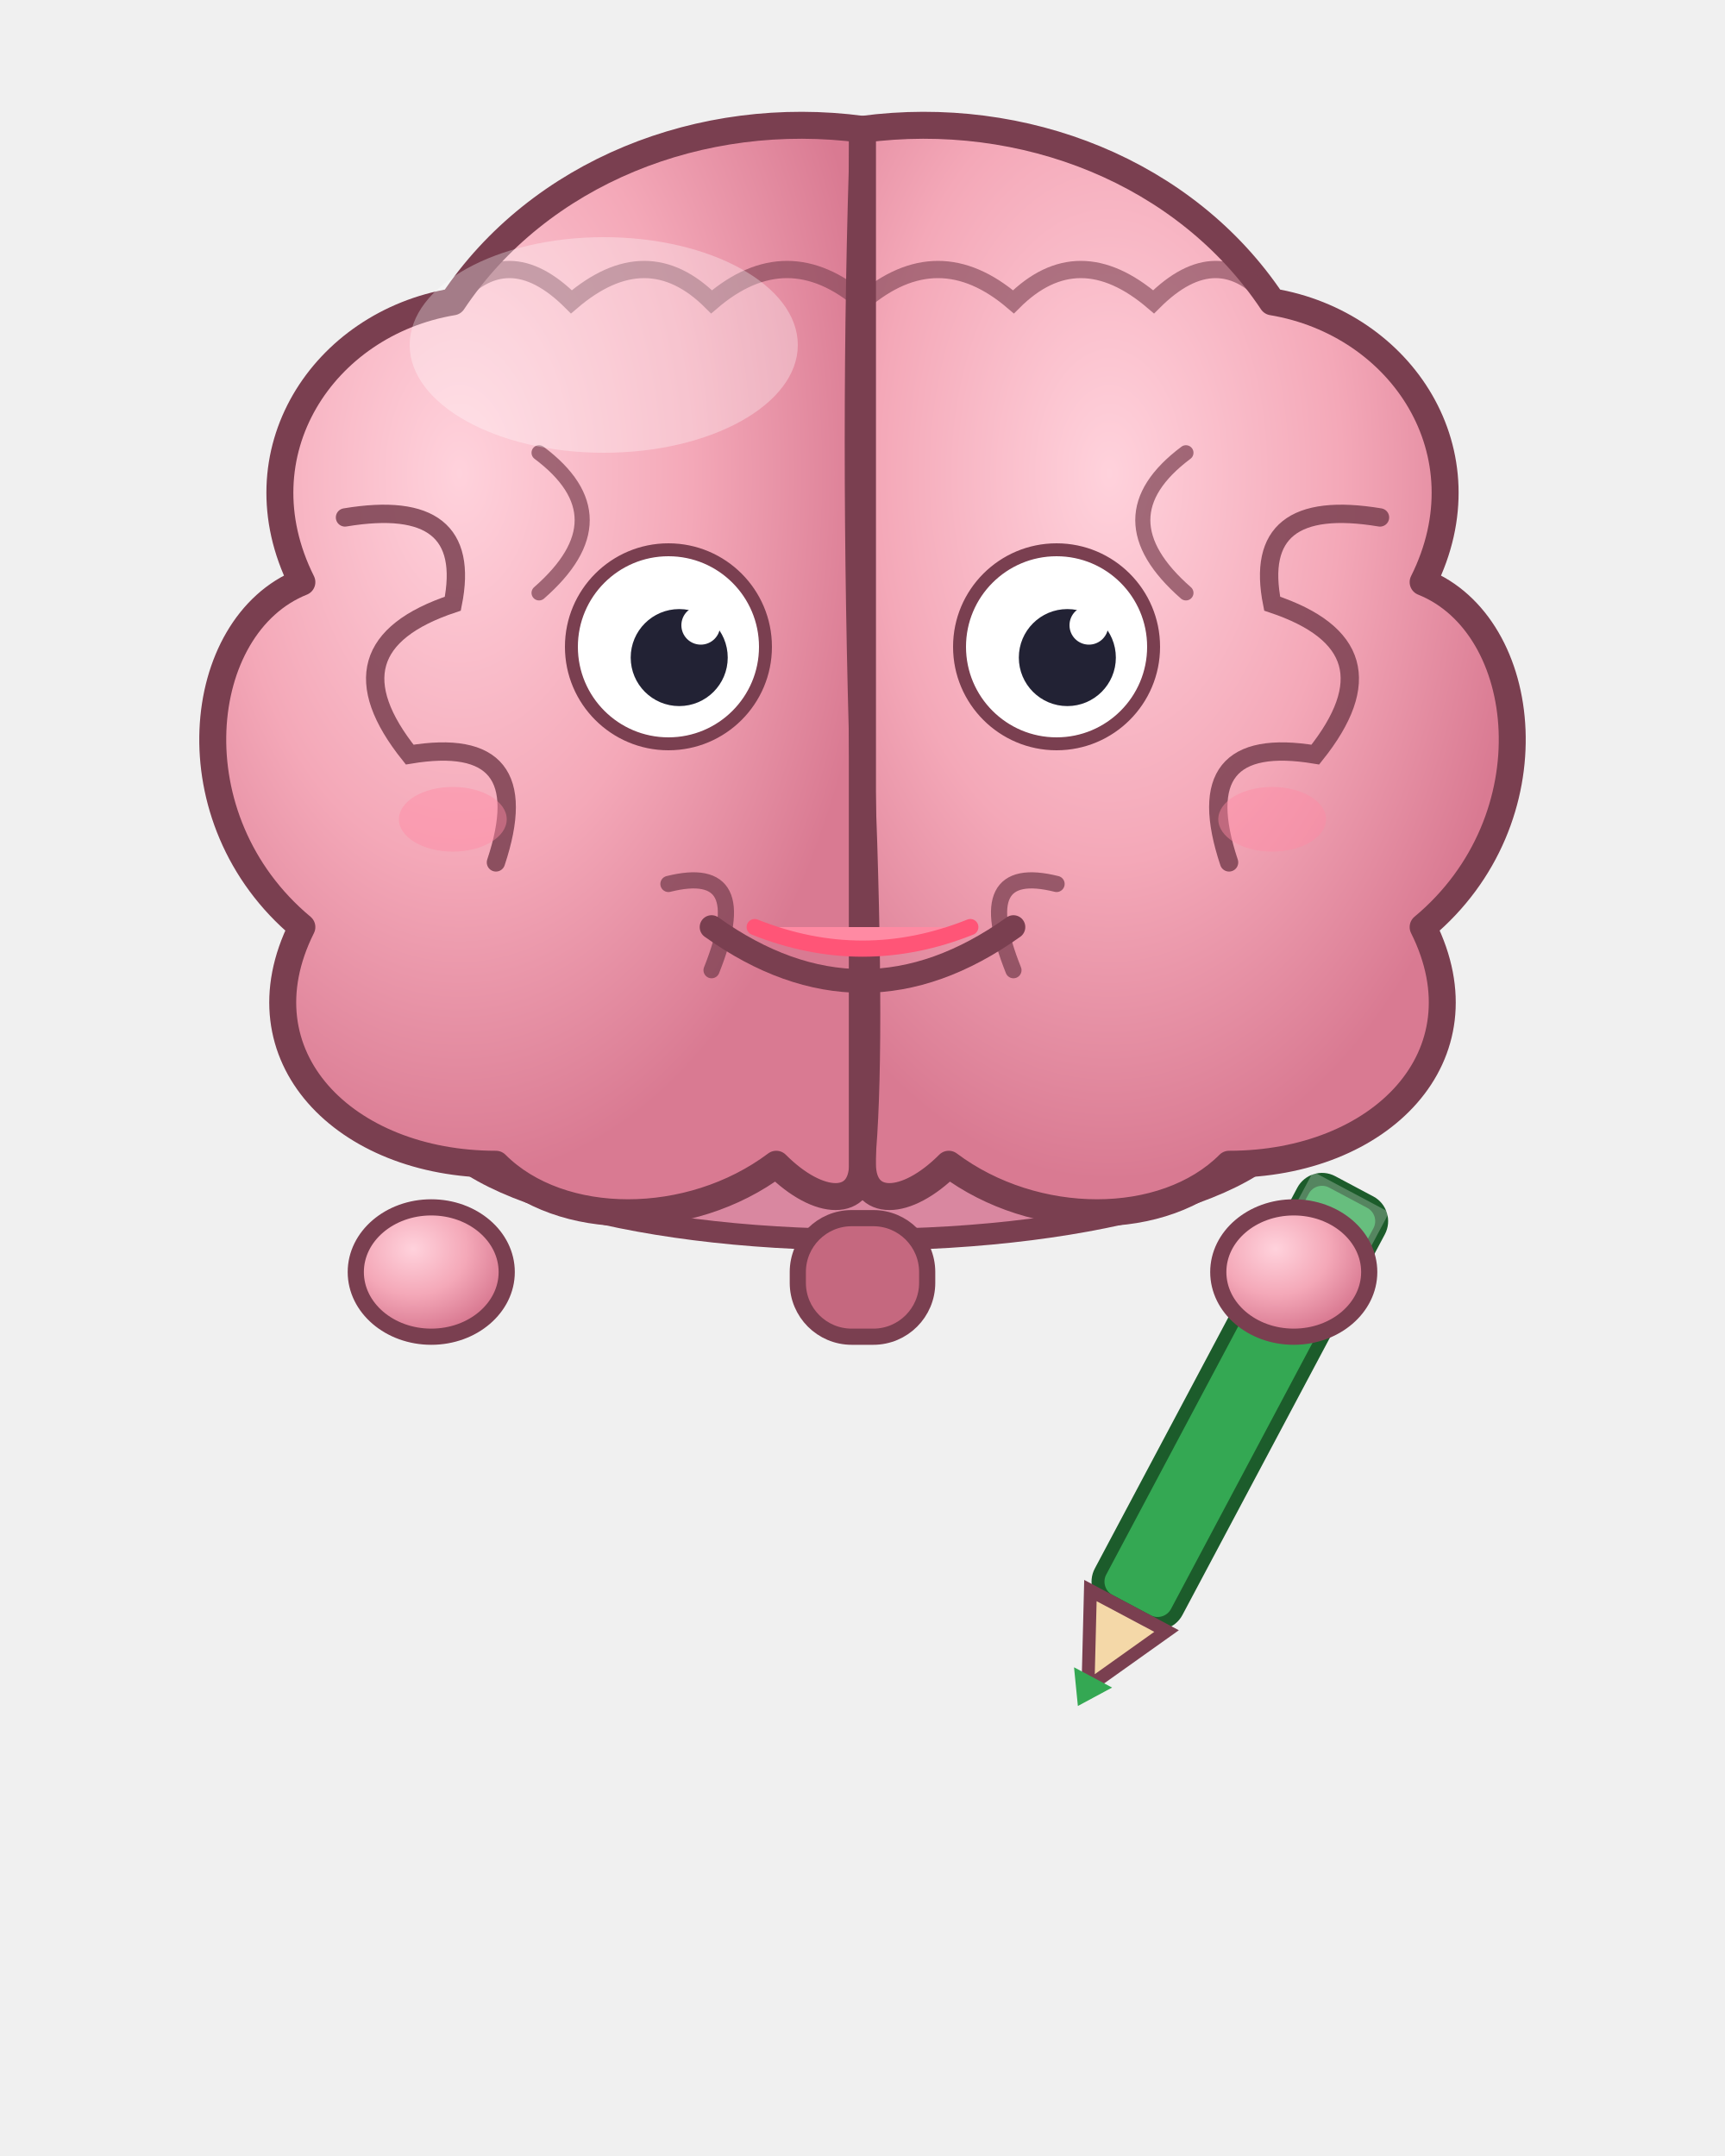
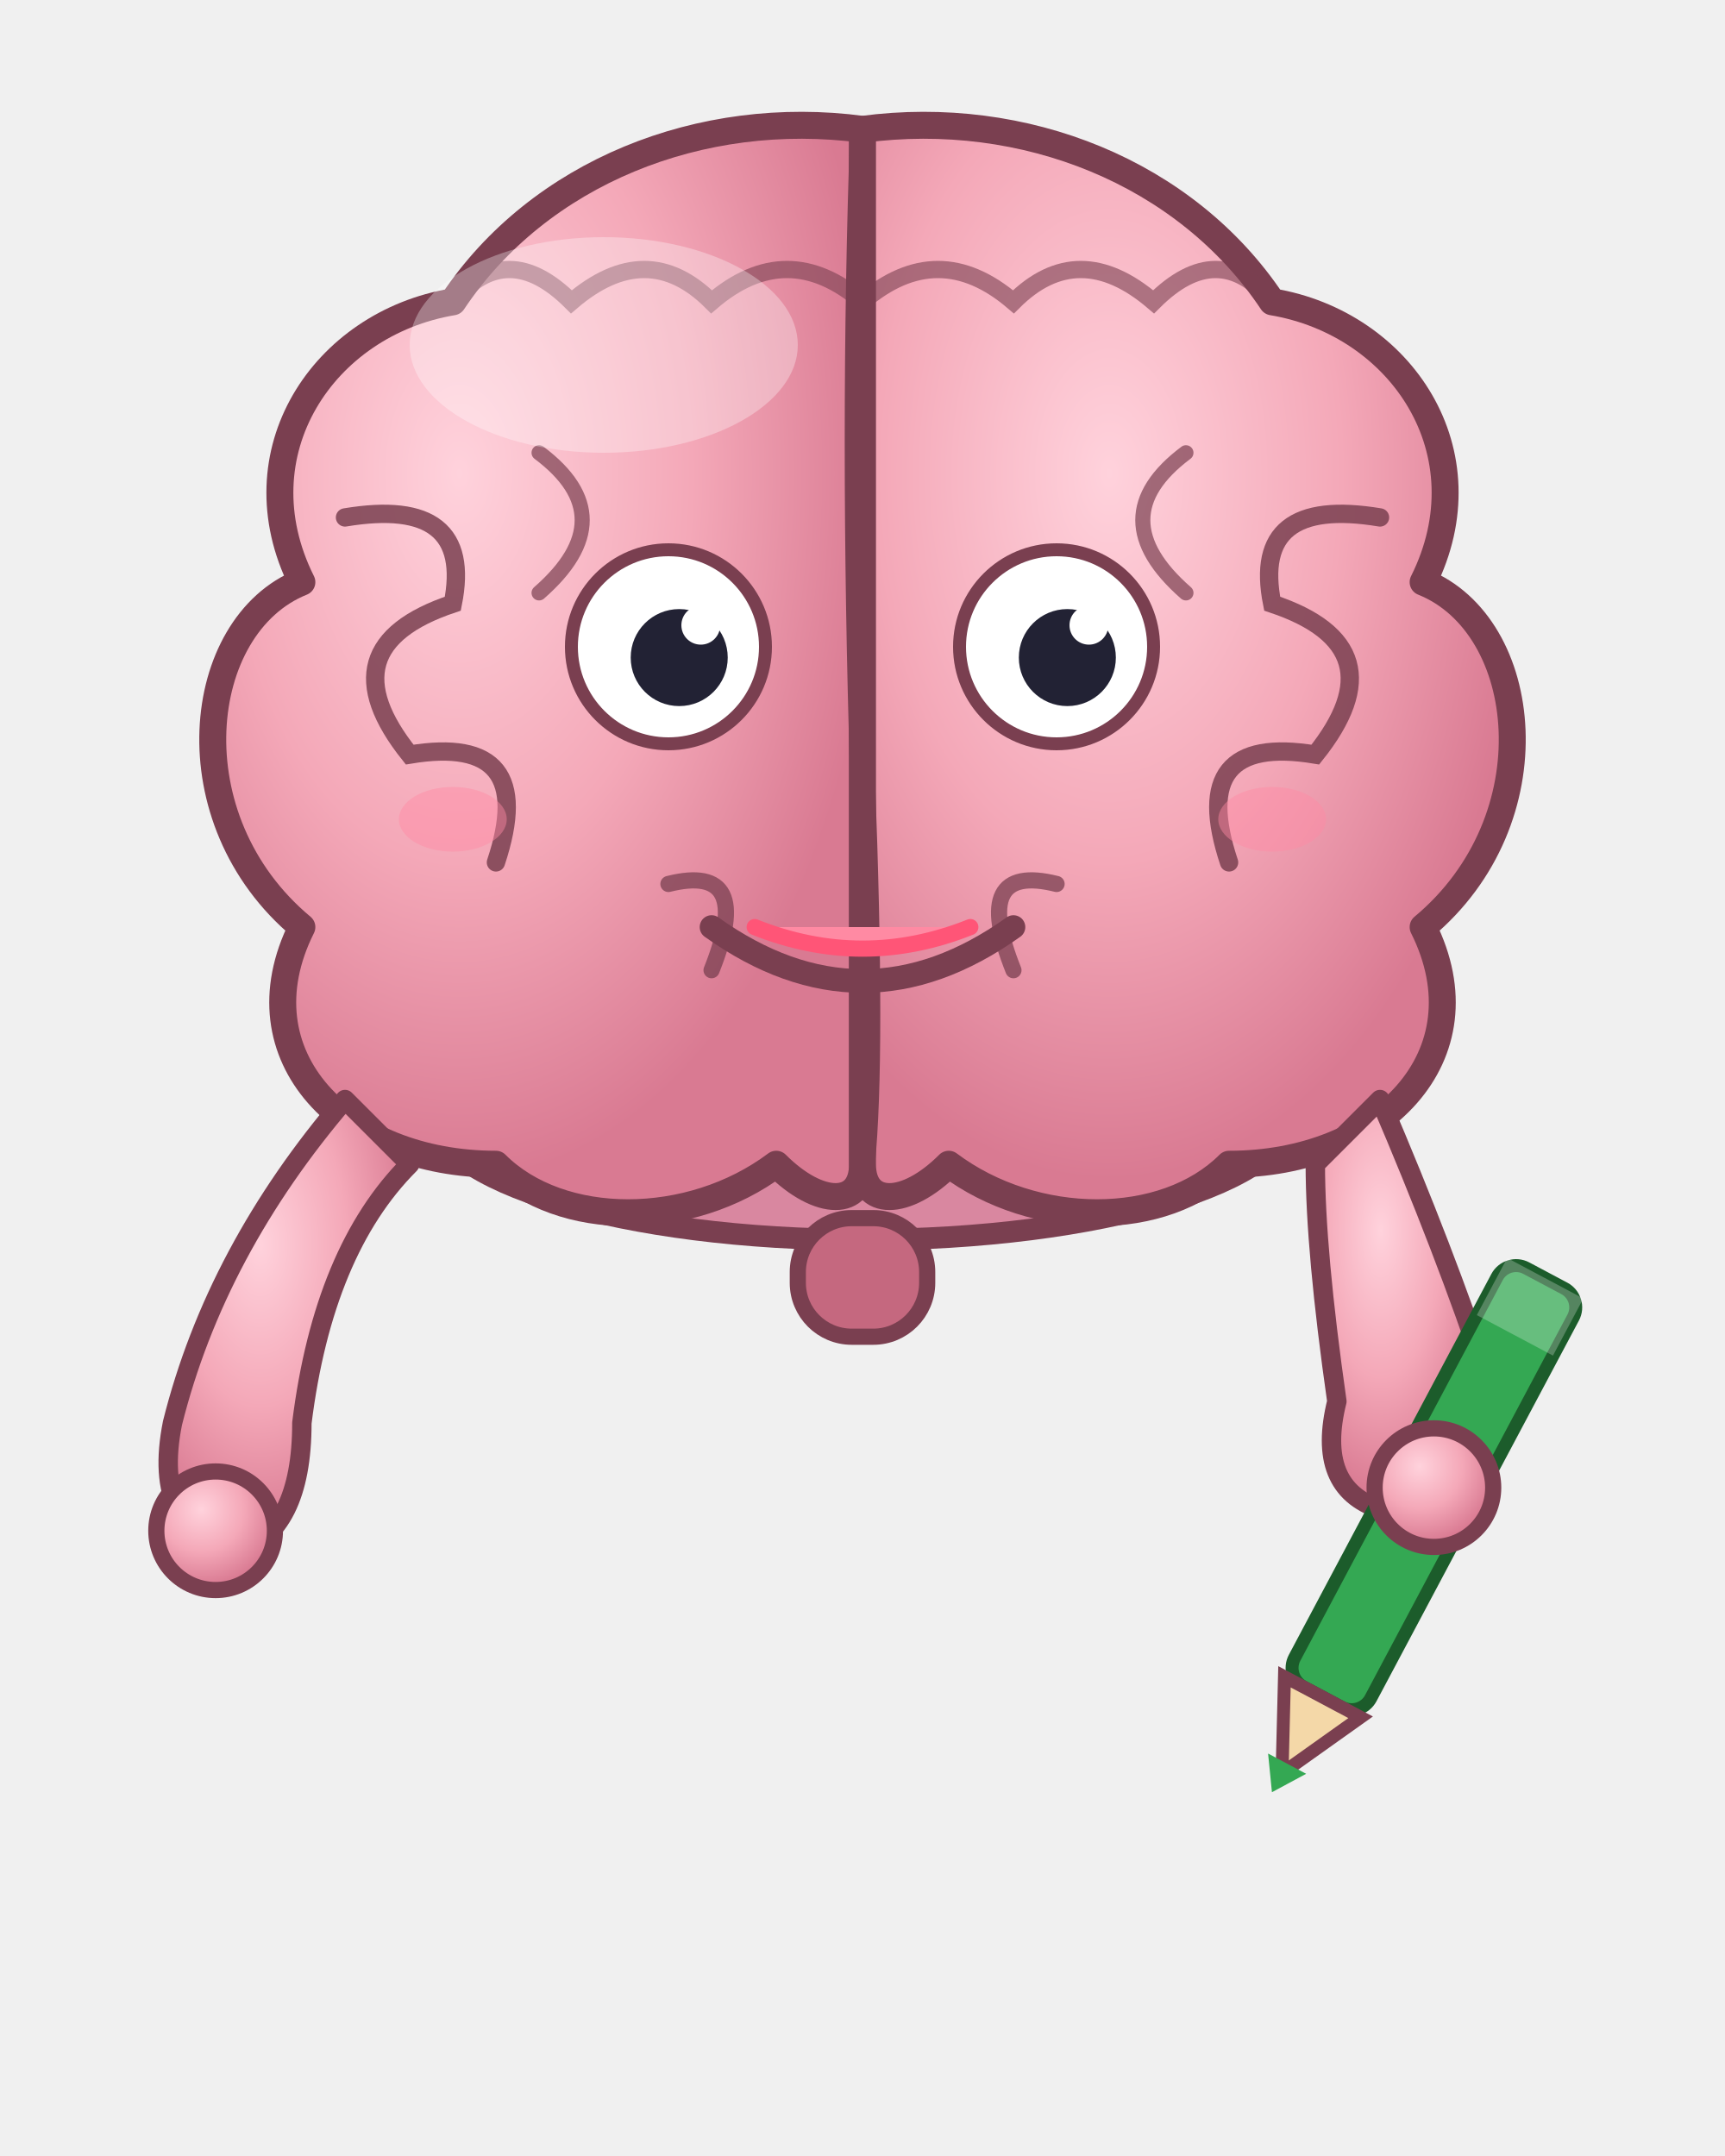
<svg xmlns="http://www.w3.org/2000/svg" viewBox="0 0 160 200" role="img" aria-label="Kid brain mascot - stage 1 of 7">
  <defs>
    <radialGradient id="brain" cx="38%" cy="32%" r="65%">
      <stop offset="0%" stop-color="#ffd2dc" />
      <stop offset="55%" stop-color="#f4a8b8" />
      <stop offset="100%" stop-color="#d97a92" />
    </radialGradient>
  </defs>
  <ellipse cx="80" cy="103" rx="40" ry="12" fill="#d987a0" stroke="#7a3f50" stroke-width="2" />
  <path d="M44,103 Q52,98 60,104 Q68,98 76,104 Q84,98 92,104 Q100,98 108,104 Q114,99 116,103" stroke="#7a3f50" stroke-width="1.2" fill="none" opacity="0.65" />
  <rect x="74" y="113" width="12" height="11" rx="5" fill="#c5687f" stroke="#7a3f50" stroke-width="1.5" />
  <path d="M 80,12 C 65,10 50,16 42,28 C 30,30 22,42 28,54 C 18,58 16,76 28,86 C 22,98 32,108 46,108 C 52,114 64,114 72,108 C 76,112 80,112 80,108 Z" fill="url(#brain)" stroke="#7a3f50" stroke-width="2.5" stroke-linejoin="round" />
  <path d="M 80,12 C 95,10 110,16 118,28 C 130,30 138,42 132,54 C 142,58 144,76 132,86 C 138,98 128,108 114,108 C 108,114 96,114 88,108 C 84,112 80,112 80,108 Z" fill="url(#brain)" stroke="#7a3f50" stroke-width="2.5" stroke-linejoin="round" />
  <path d="M 42,28 Q 47,22 53,28 Q 60,22 66,28 Q 73,22 80,28 Q 87,22 94,28 Q 100,22 107,28 Q 113,22 118,28" stroke="#7a3f50" stroke-width="1.6" fill="none" opacity="0.6" />
  <path d="M 80,12 Q 79,40 80,72 Q 81,98 80,108" stroke="#7a3f50" stroke-width="2.3" fill="none" stroke-linecap="round" />
  <path d="M 32,48 Q 44,46 42,56 Q 30,60 38,70 Q 50,68 46,80" stroke="#7a3f50" stroke-width="1.7" fill="none" stroke-linecap="round" opacity="0.85" />
  <path d="M 50,42 Q 58,48 50,55" stroke="#7a3f50" stroke-width="1.4" fill="none" stroke-linecap="round" opacity="0.7" />
  <path d="M 62,82 Q 70,80 66,90" stroke="#7a3f50" stroke-width="1.5" fill="none" stroke-linecap="round" opacity="0.75" />
  <path d="M 128,48 Q 116,46 118,56 Q 130,60 122,70 Q 110,68 114,80" stroke="#7a3f50" stroke-width="1.7" fill="none" stroke-linecap="round" opacity="0.85" />
  <path d="M 110,42 Q 102,48 110,55" stroke="#7a3f50" stroke-width="1.4" fill="none" stroke-linecap="round" opacity="0.7" />
  <path d="M 98,82 Q 90,80 94,90" stroke="#7a3f50" stroke-width="1.5" fill="none" stroke-linecap="round" opacity="0.75" />
  <ellipse cx="56" cy="32" rx="18" ry="10" fill="white" opacity="0.32" />
  <circle cx="62" cy="60" r="9" fill="white" stroke="#7a3f50" stroke-width="1.2" />
  <circle cx="98" cy="60" r="9" fill="white" stroke="#7a3f50" stroke-width="1.2" />
  <circle cx="63" cy="61" r="4.5" fill="#222234" />
  <circle cx="99" cy="61" r="4.5" fill="#222234" />
  <circle cx="65" cy="58" r="1.8" fill="white" />
  <circle cx="101" cy="58" r="1.8" fill="white" />
  <ellipse cx="42" cy="76" rx="5" ry="3" fill="#ff8aa3" opacity="0.45" />
  <ellipse cx="118" cy="76" rx="5" ry="3" fill="#ff8aa3" opacity="0.45" />
  <path d="M 66,86 Q 80,96 94,86" stroke="#7a3f50" stroke-width="2.2" fill="none" stroke-linecap="round" />
  <path d="M 70,86 Q 80,90 90,86" stroke="#ff5577" stroke-width="1.5" fill="#ff8aa3" stroke-linecap="round" />
-   <g transform="translate(115, 130) rotate(28)">
+   <path d="M 32,102 Q 20,116 16,132 Q 14,142 22,144 Q 28,142 28,132 Q 30,116 38,108 Z" fill="url(#brain)" stroke="#7a3f50" stroke-width="1.8" stroke-linejoin="round" />
+   <circle cx="20" cy="142" r="5.5" fill="url(#brain)" stroke="#7a3f50" stroke-width="1.5" />
+   <path d="M 128,102 Q 134,116 138,128 Q 138,140 128,140 Q 122,138 124,130 Q 122,116 122,108 Z" fill="url(#brain)" stroke="#7a3f50" stroke-width="1.8" stroke-linejoin="round" />
+   <g transform="translate(133, 138) rotate(28)">
    <rect x="-4" y="-22" width="8" height="44" rx="2" fill="#34a853" stroke="#1c5c2b" stroke-width="1.2" />
    <rect x="-4" y="-22" width="8" height="6" fill="#ffffff" opacity="0.25" />
    <polygon points="-4,22 4,22 0,30" fill="#f4d8a8" stroke="#7a3f50" stroke-width="1.2" />
    <polygon points="-2,29 2,29 0,32" fill="#34a853" />
  </g>
-   <ellipse cx="120" cy="118" rx="7" ry="6" fill="url(#brain)" stroke="#7a3f50" stroke-width="1.5" />
-   <ellipse cx="40" cy="118" rx="7" ry="6" fill="url(#brain)" stroke="#7a3f50" stroke-width="1.5" />
+   <circle cx="133" cy="138" r="5.5" fill="url(#brain)" stroke="#7a3f50" stroke-width="1.5" />
</svg>
